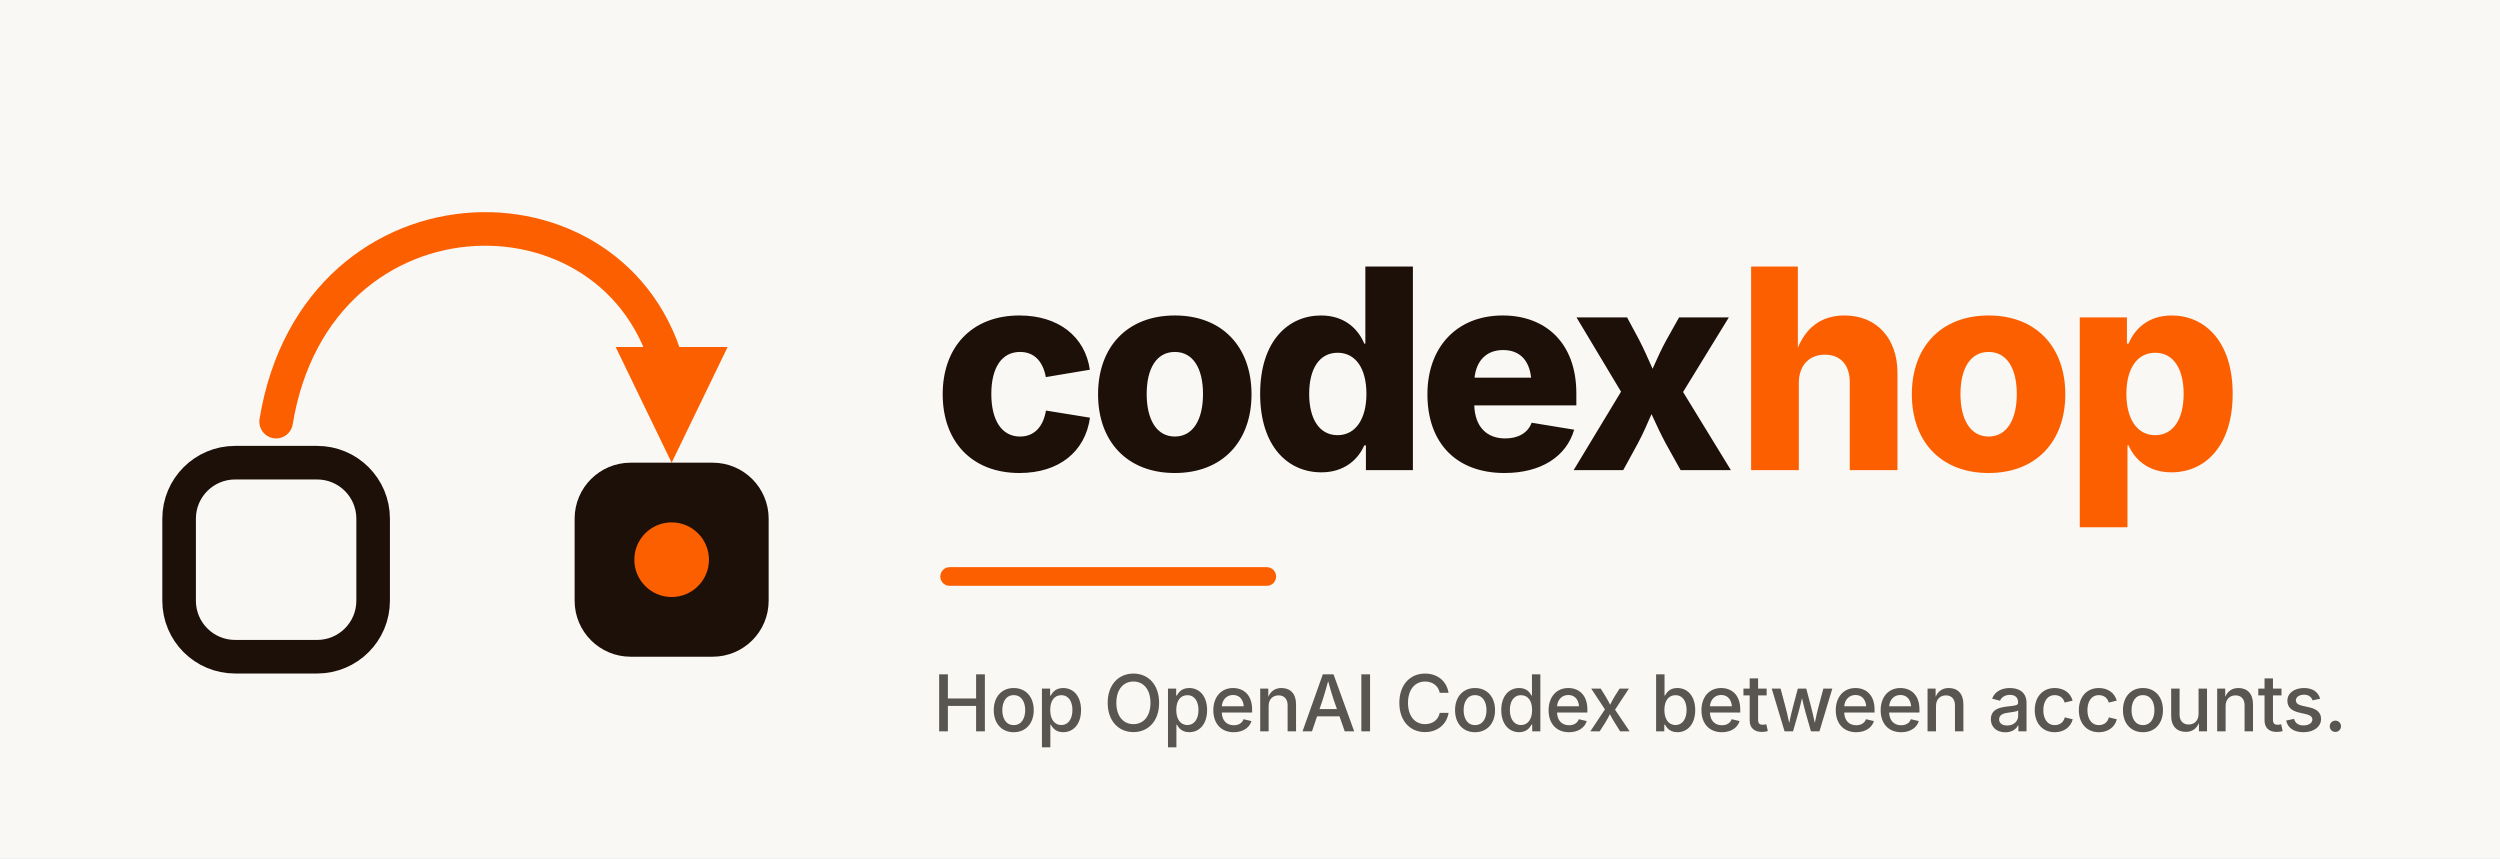
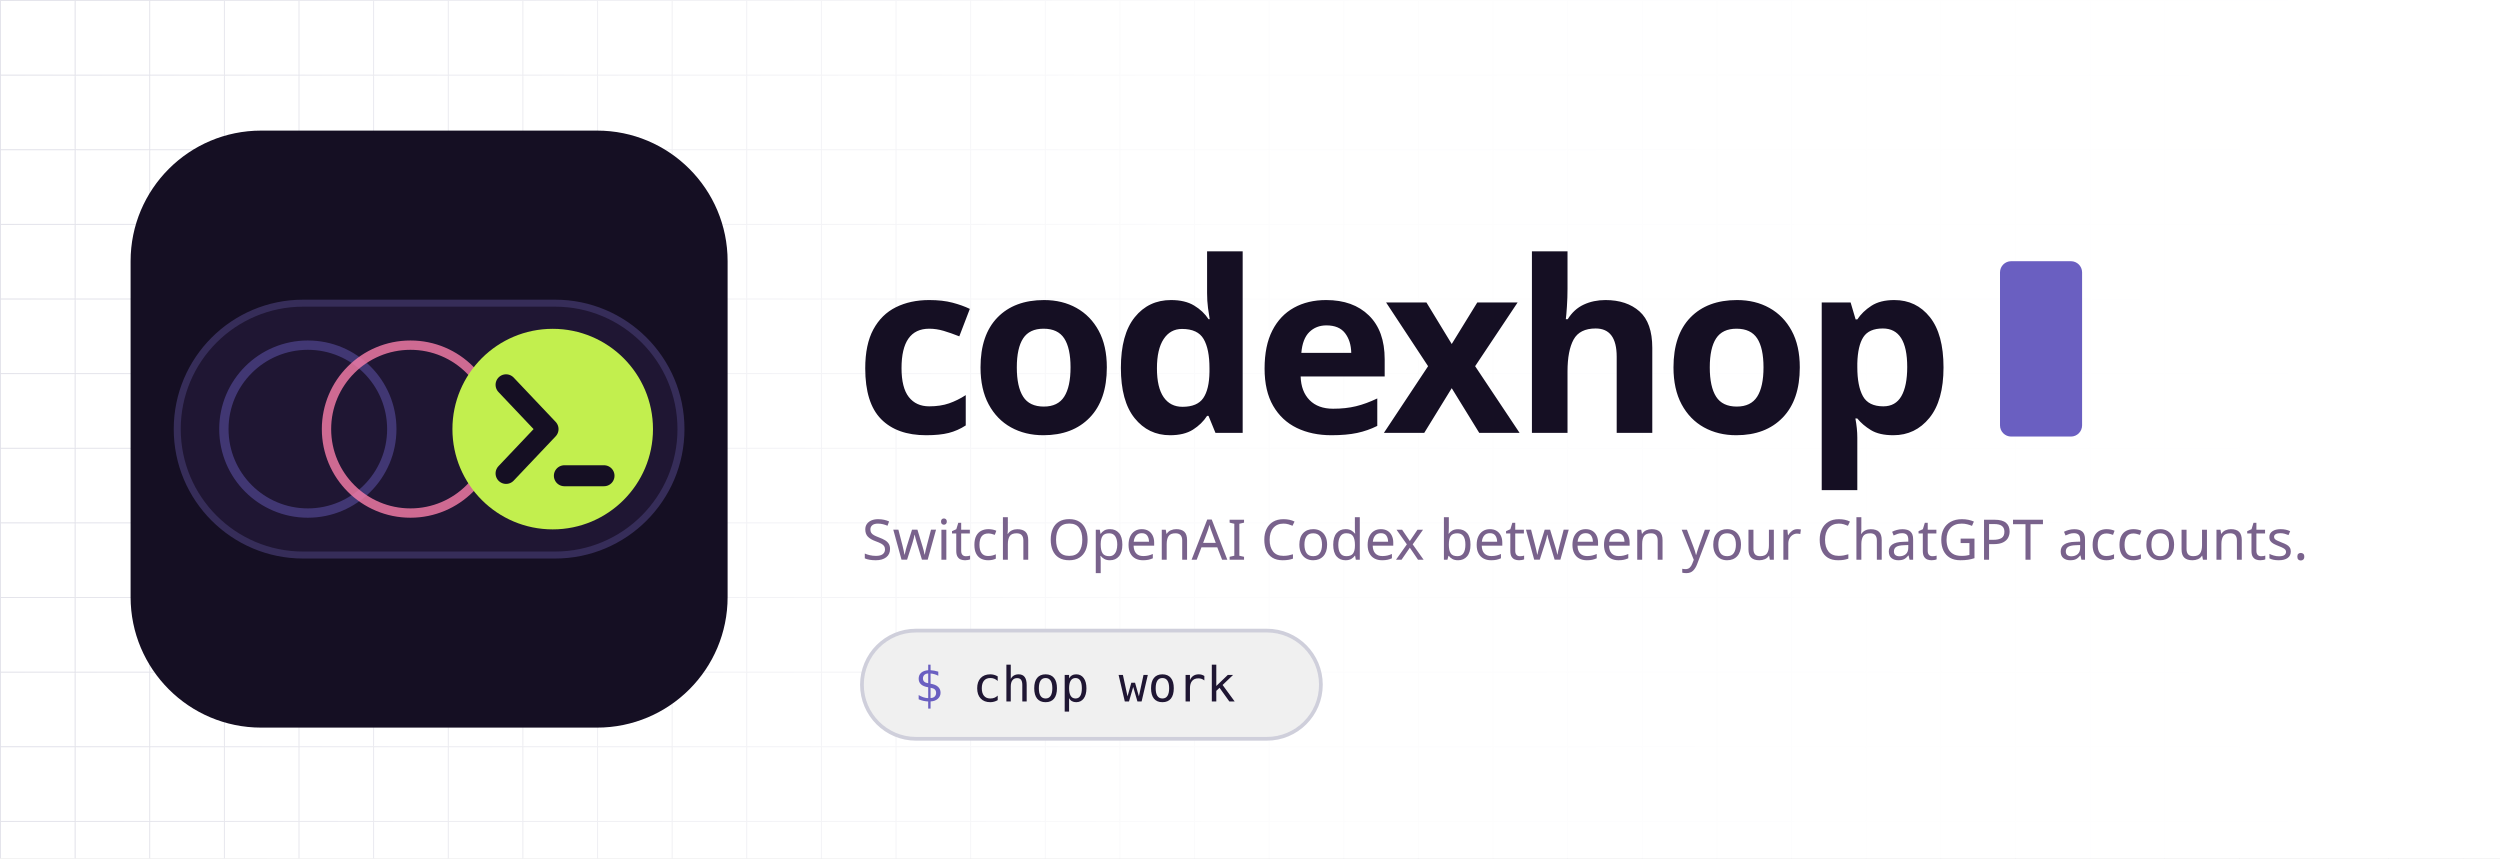
- <svg xmlns="http://www.w3.org/2000/svg" width="1340" height="460" viewBox="0 0 1340 460" role="img" aria-label="codexhop: hop OpenAI Codex between ChatGPT accounts">
-   <rect width="1340" height="460" fill="#FAF8F4" />
-   <g stroke-linecap="round" stroke-linejoin="round">
-     <path d="M148 226 C 170 92, 338 92, 360 205" fill="none" stroke="#FC5F00" stroke-width="18" />
-     <path d="M330 186 L390 186 L360 248 Z" fill="#FC5F00" />
-     <rect x="96" y="248" width="104" height="104" rx="30" fill="none" stroke="#1D1009" stroke-width="18" />
-     <rect x="308" y="248" width="104" height="104" rx="30" fill="#1D1009" />
-     <circle cx="360" cy="300" r="20" fill="#FC5F00" />
+ <svg xmlns="http://www.w3.org/2000/svg" width="1340" height="460" viewBox="0 0 1340 460" role="img" aria-label="codexhop: switch OpenAI Codex between your ChatGPT accounts">
+   <defs>
+     <pattern id="grid" width="40" height="40" patternUnits="userSpaceOnUse">
+       <path d="M40 0 L0 0 0 40" fill="none" stroke="#cfcfdb" stroke-width="1" />
+     </pattern>
+     <linearGradient id="fade" x1="0" y1="0" x2="1" y2="0">
+       <stop offset="0" stop-color="#ffffff" stop-opacity="0" />
+       <stop offset="0.5" stop-color="#ffffff" stop-opacity="0.9" />
+       <stop offset="1" stop-color="#ffffff" stop-opacity="1" />
+     </linearGradient>
+   </defs>
+   <rect width="1340" height="460" fill="#ffffff" />
+   <rect width="1340" height="460" fill="url(#grid)" opacity="0.6" />
+   <rect width="1340" height="460" fill="url(#fade)" />
+   <g transform="translate(70 70) scale(0.625)">
+     <rect width="512" height="512" rx="112" fill="#150f23" />
+     <rect x="40" y="148" width="432" height="216" rx="108" fill="#1f1633" stroke="#362d59" stroke-width="6" />
+     <circle cx="152" cy="256" r="72" fill="none" stroke="#6a5fc1" stroke-width="8" opacity="0.45" />
+     <circle cx="240" cy="256" r="72" fill="none" stroke="#fa7faa" stroke-width="8" opacity="0.8" />
+     <circle cx="362" cy="256" r="86" fill="#c2ef4e" />
+     <g fill="none" stroke="#150f23" stroke-width="18" stroke-linecap="round" stroke-linejoin="round">
+       <path d="M322 218 L358 256 L322 294" />
+       <path d="M372 296 L406 296" />
+     </g>
  </g>
-   <text x="500" y="252" font-family="Inter, 'Inter Display', system-ui, sans-serif" font-size="150" font-weight="800" letter-spacing="-6" fill="#1D1009">codex<tspan fill="#FC5F00">hop</tspan>
+   <text x="458" y="232" font-family="Rubik, system-ui, sans-serif" font-size="128" font-weight="700" letter-spacing="-4" fill="#150f23">codexhop</text>
+   <rect x="1072" y="140" width="44" height="94" rx="6" fill="#6a5fc1" />
+   <text x="462" y="300" font-family="Rubik, system-ui, sans-serif" font-size="30" font-weight="400" fill="#79628c">Switch OpenAI Codex between your ChatGPT accounts.</text>
+   <rect x="462" y="338" width="246" height="58" rx="29" fill="#f0f0f0" stroke="#cfcfdb" stroke-width="2" />
+   <text x="490" y="376" font-family="'JetBrains Mono', Monaco, monospace" font-size="26" font-weight="500" fill="#6a5fc1">$ <tspan fill="#1f1633">chop work</tspan>
  </text>
-   <rect x="504" y="304" width="180" height="10" rx="5" fill="#FC5F00" />
-   <text x="500" y="392" font-family="Inter, system-ui, sans-serif" font-size="42" font-weight="500" letter-spacing="-0.6" fill="#595550">Hop OpenAI Codex between accounts.</text>
</svg>
